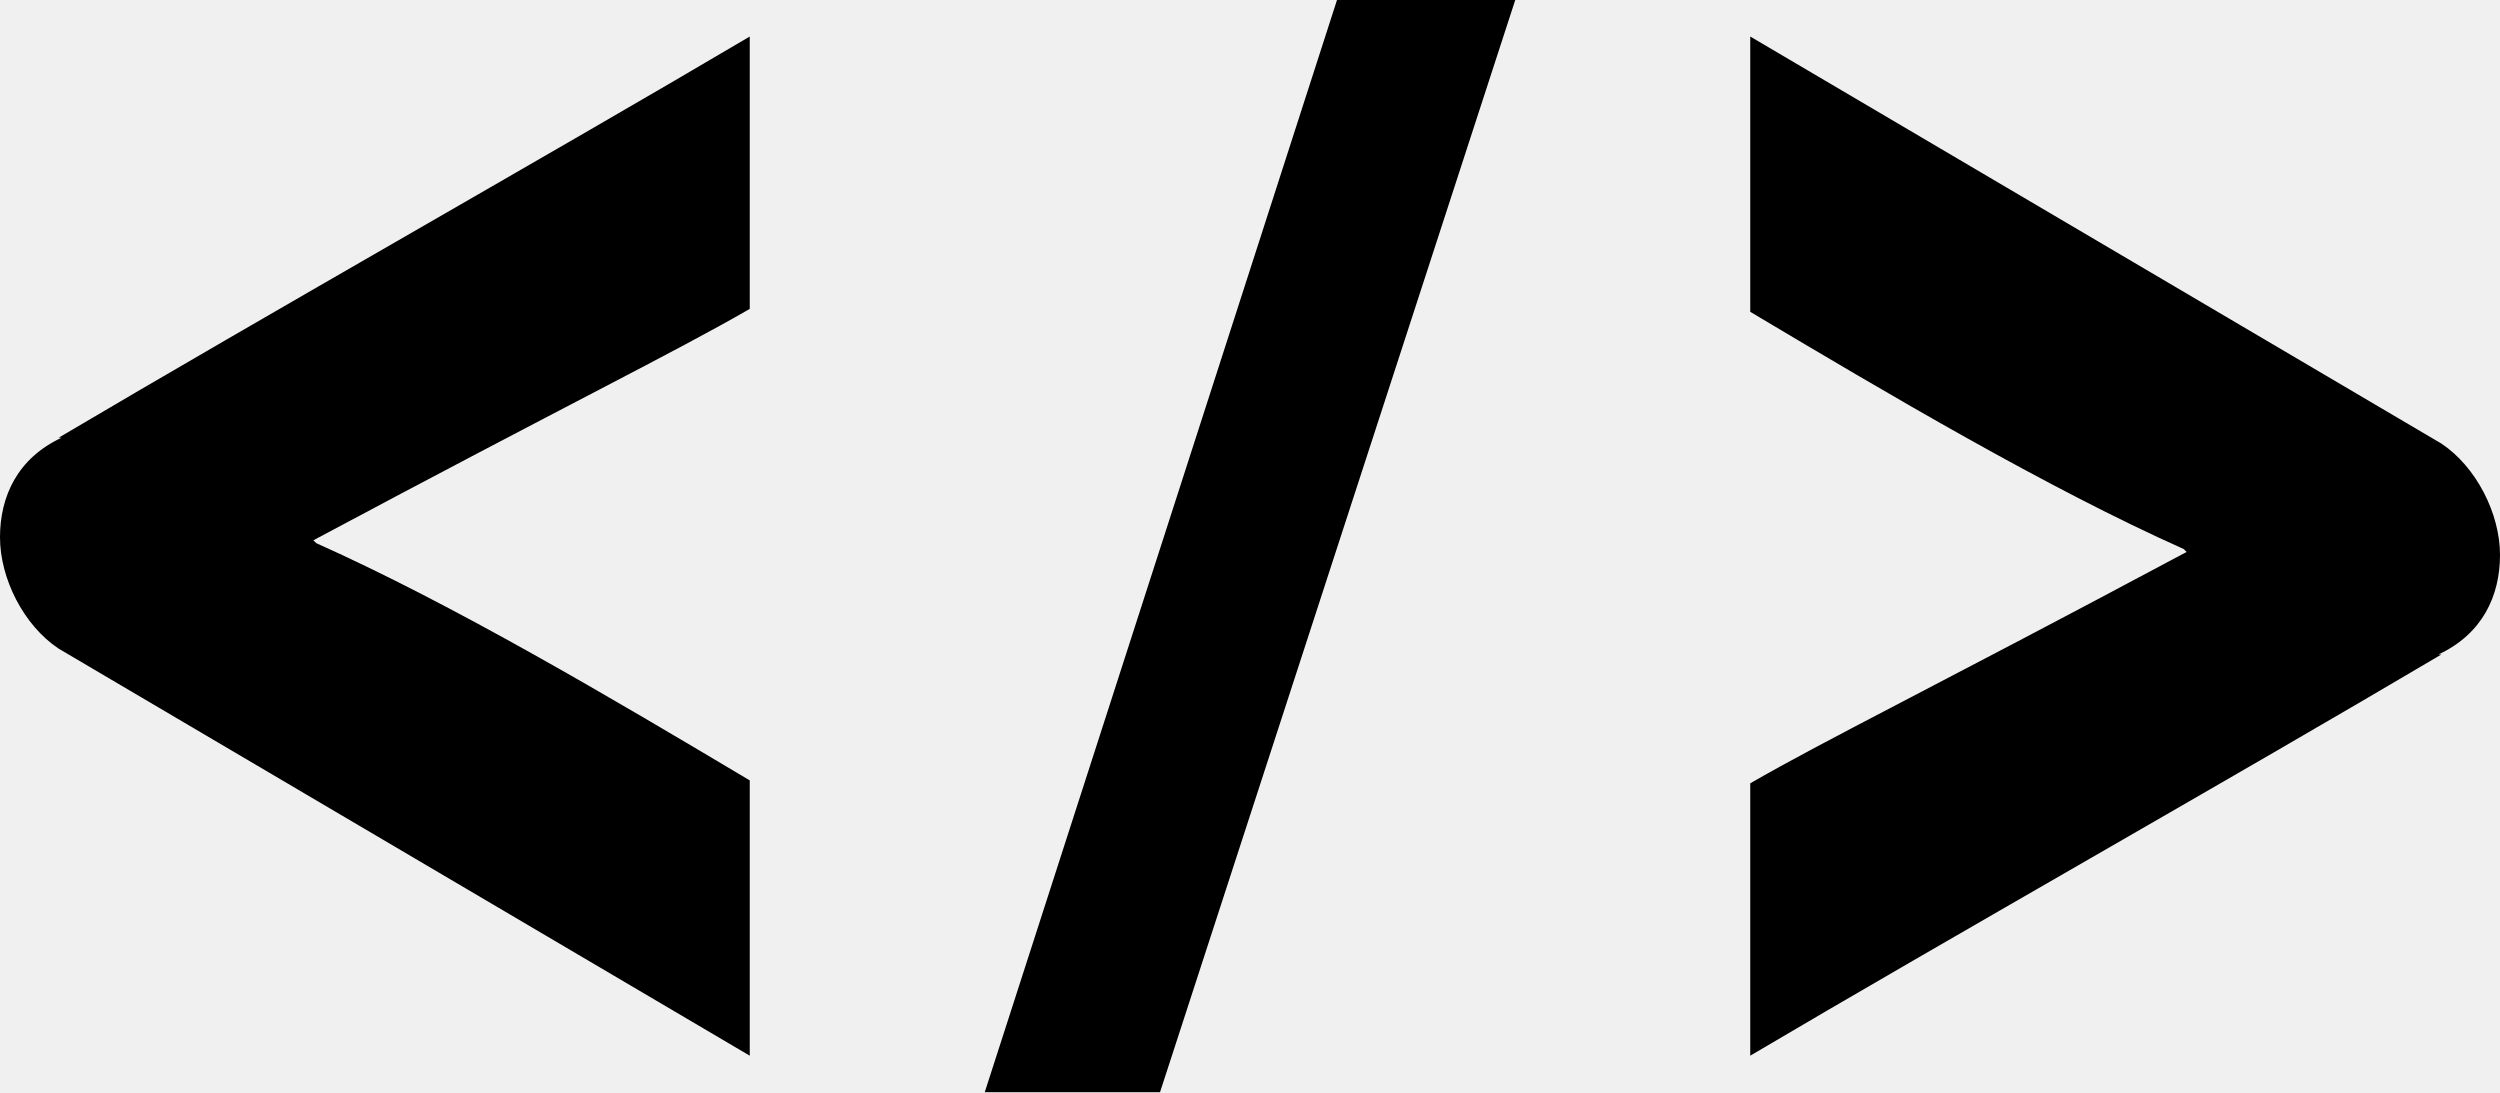
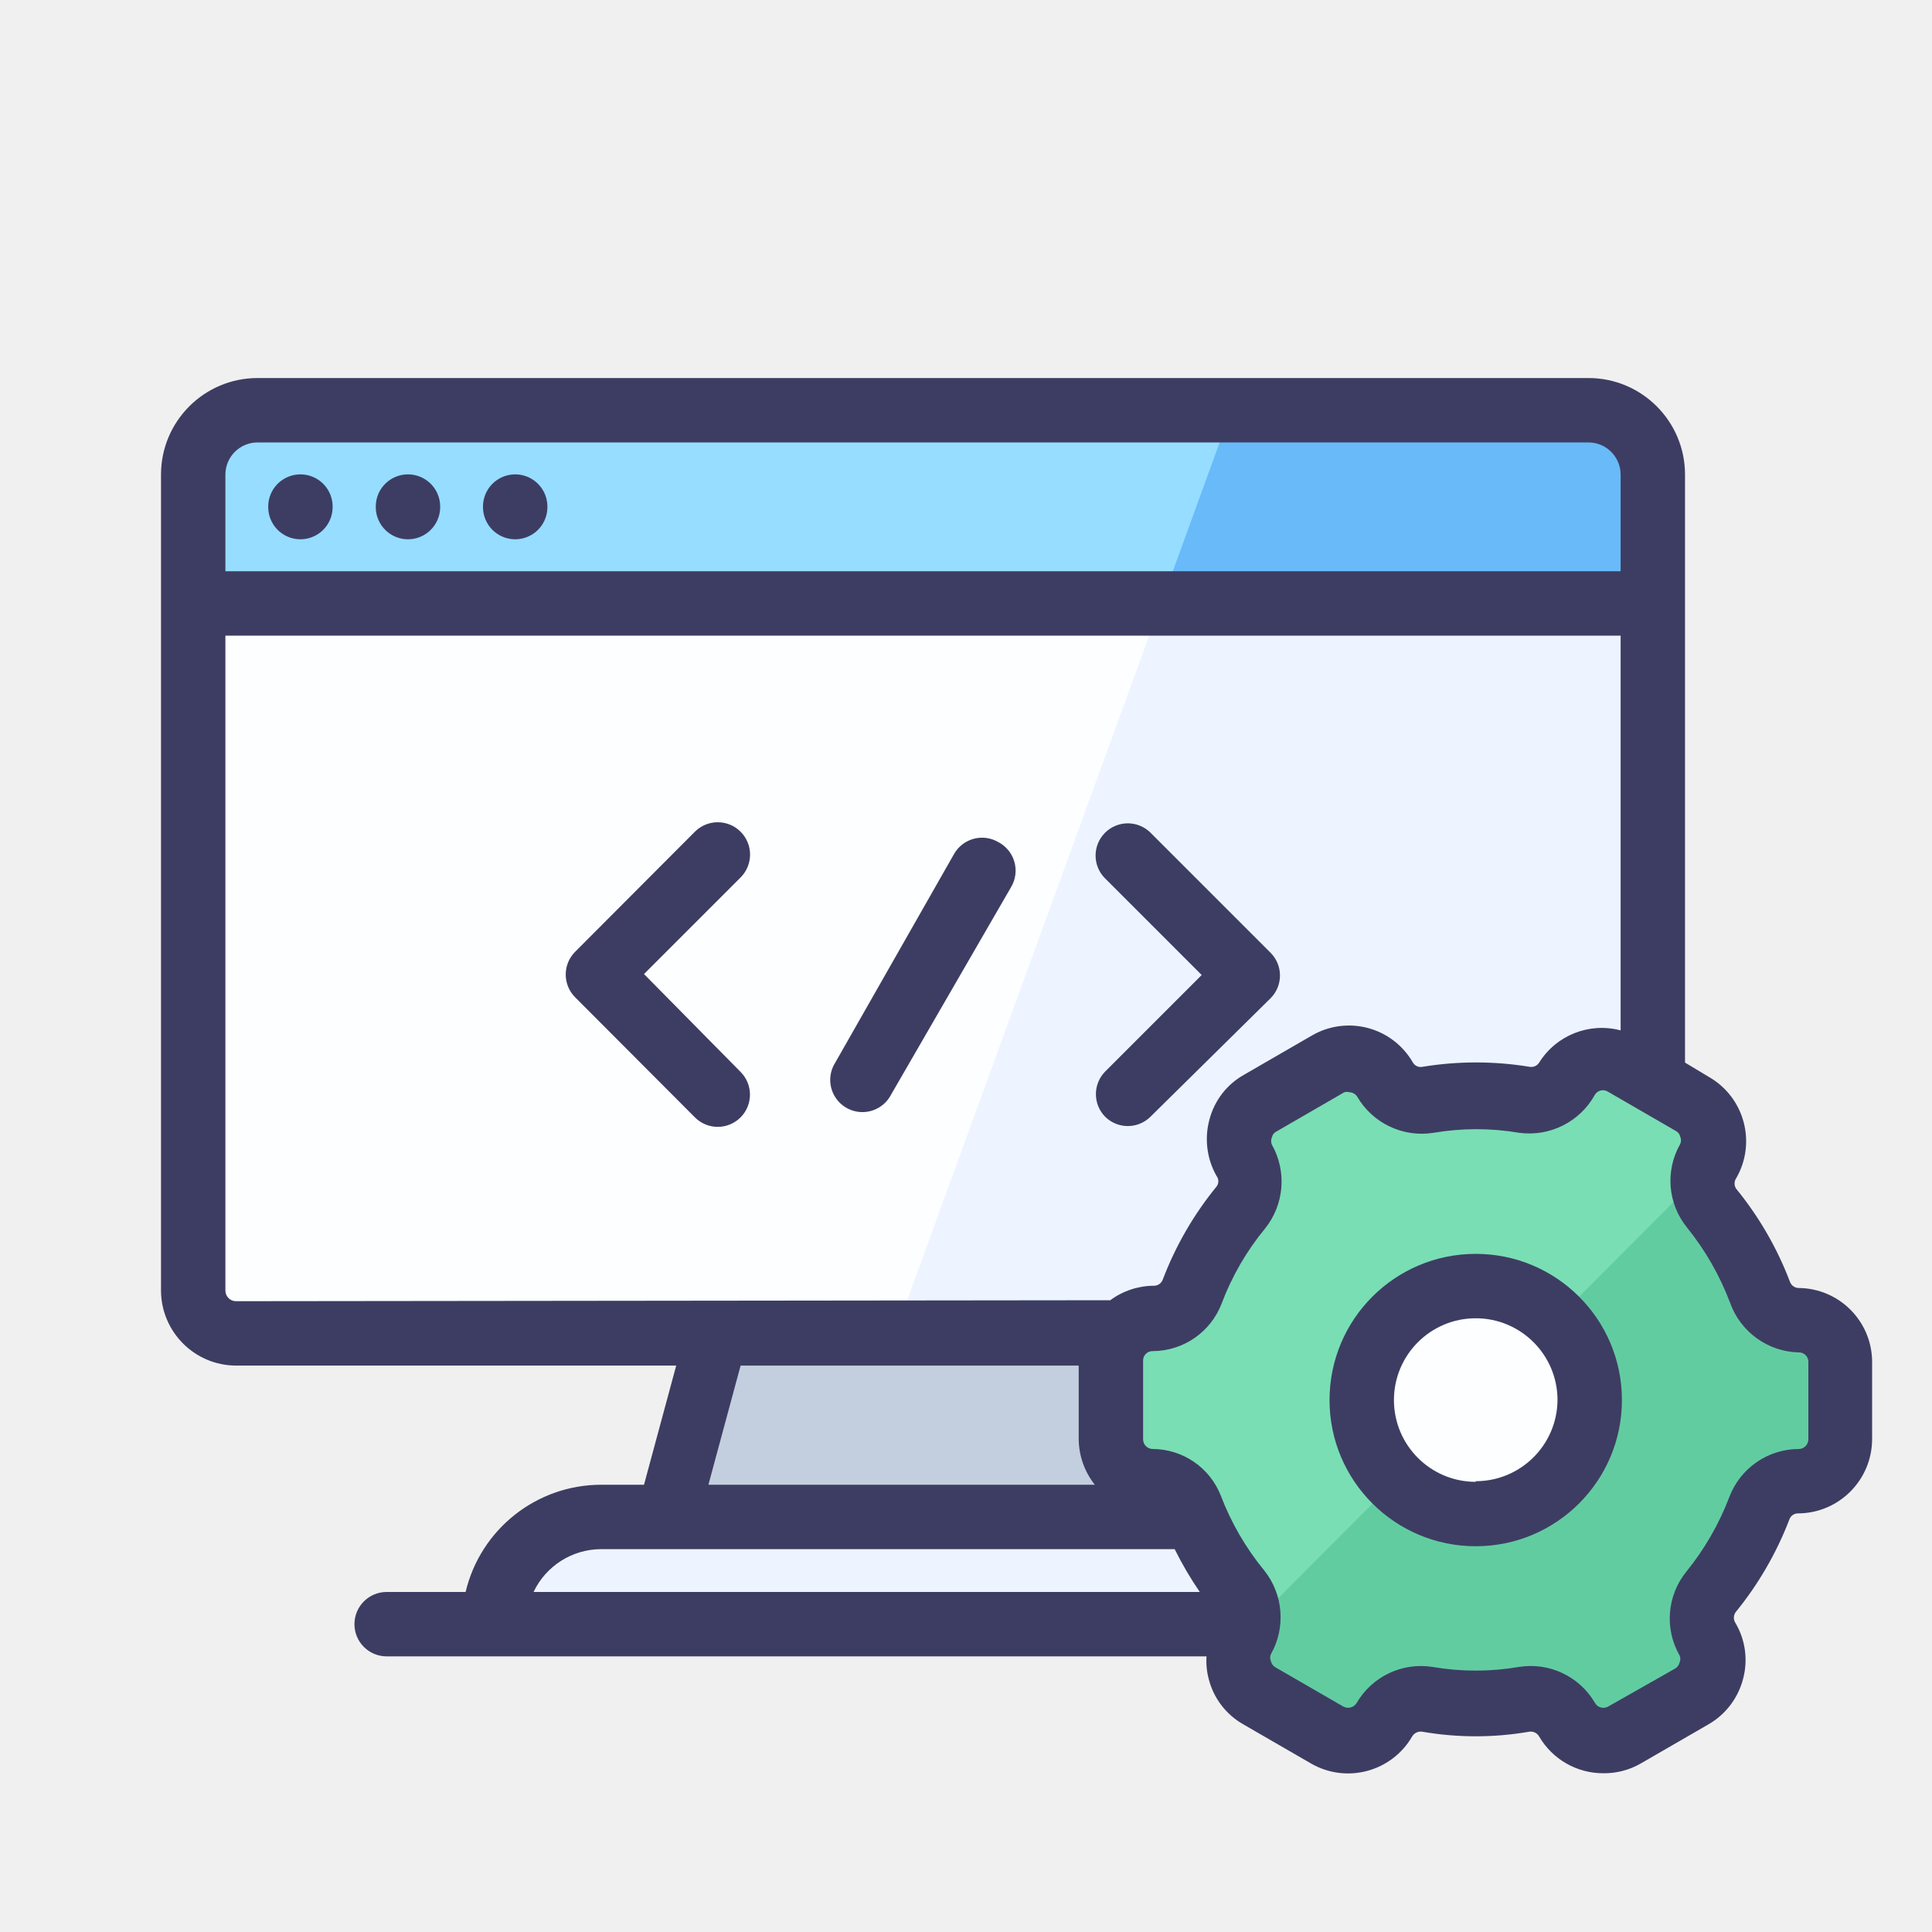
- <svg xmlns="http://www.w3.org/2000/svg" id="Layer_1" xml:space="preserve" viewBox="0 0 100 43.688" version="1.1">
-   <path id="path3045" style="display:none" display="none" d="m69.172-16.891c-0.191-0.192-0.502-0.192-0.695 0l-56.838 56.764c-0.192 0.191-0.192 0.501 0 0.692l19.207 19.184c0.096 0.095 0.222 0.143 0.348 0.143 0.125 0 0.251-0.048 0.347-0.143l56.839-56.765c0.093-0.092 0.145-0.216 0.145-0.347s-0.052-0.255-0.145-0.347l-19.208-19.181z" />
-   <path id="path3047" style="display:none" display="none" d="m96.846-19.036-6.319-6.311c-1.814-1.811-4.226-2.809-6.792-2.809-2.564 0-4.977 0.998-6.79 2.809l-6.319 6.311c-0.093 0.092-0.145 0.216-0.145 0.347 0 0.13 0.052 0.254 0.145 0.346l19.207 19.182c0.092 0.092 0.218 0.144 0.348 0.144 0.131 0 0.255-0.052 0.346-0.144l6.319-6.311c1.814-1.812 2.813-4.22 2.813-6.783 0-2.561-0.999-4.969-2.813-6.781z" />
-   <path id="path3049" style="display:none" display="none" d="m10.358 41.811c-0.122-0.121-0.296-0.172-0.464-0.129-0.167 0.04-0.3 0.165-0.351 0.33l-9.18 29.195c-0.055 0.178-0.01 0.369 0.127 0.498 0.094 0.091 0.217 0.139 0.342 0.139 0.054 0 0.11-0.011 0.164-0.029l28.387-10.012c0.159-0.056 0.278-0.188 0.315-0.354 0.037-0.164-0.012-0.337-0.132-0.455l-19.208-19.183z" />
-   <path id="path3051" d="m2.343 25.944c-1.405-0.938-2.343-2.811-2.343-4.452 0-1.64 0.703-3.162 2.46-3.982h-0.117c8.317-4.92 19.915-11.48 27.647-16.049v10.895c-3.046 1.757-7.146 3.749-17.455 9.255l0.117 0.116c5.506 2.461 11.832 6.209 17.338 9.489v11.012l-27.647-16.284z" />
-   <path id="path3053" d="m97.657 17.744c1.404 0.938 2.343 2.812 2.343 4.452s-0.703 3.162-2.461 3.982h0.118c-8.317 4.92-19.916 11.48-27.647 16.049v-10.895c3.046-1.756 7.146-3.748 17.455-9.254l-0.117-0.116c-5.505-2.461-11.832-6.209-17.338-9.489v-11.012l27.647 16.283z" />
-   <path id="path3055" d="m46.401 43.688h-7.011l14.09-43.688h7.13l-14.209 43.688z" />
-   <text id="text3057" y="-1337.156" x="-2321" font-size="177.33" style="font-size:177.33px;font-family:Courier-Bold">&lt;/&gt;</text>
+ <svg xmlns="http://www.w3.org/2000/svg" class="svg-icon" style="width: 2em; height: 2em;vertical-align: middle;fill: currentColor;overflow: hidden;" viewBox="0 0 1024 1024" version="1.1">
+   <path d="M204.8 860.843h568.832" fill="#FFFFFF" />
+   <path d="M136.533 217.429h705.365a34.133 34.133 0 0 1 34.133 34.133v432.469A22.699 22.699 0 0 1 853.333 706.731H125.099A22.699 22.699 0 0 1 102.4 684.032V251.563a34.133 34.133 0 0 1 34.133-34.133z" fill="#FCFEFF" />
+   <path d="M876.032 251.563v432.299A22.699 22.699 0 0 1 853.333 706.731H474.453l178.176-489.301h189.269a34.133 34.133 0 0 1 34.133 34.133z" fill="#EDF4FF" />
+   <path d="M716.8 860.843H261.632a57.003 57.003 0 0 1 57.003-56.832h341.333A56.832 56.832 0 0 1 716.8 860.843z" fill="#FFFFFF" />
+   <path d="M598.528 706.731h-218.453l-27.307 97.28h273.067l-27.307-97.28z" fill="#C3CFDE" />
+   <path d="M876.032 251.563v68.267H102.4v-68.267a34.133 34.133 0 0 1 34.133-34.133h705.365a34.133 34.133 0 0 1 34.133 34.133z" fill="#96DDFF" />
+   <path d="M841.899 217.429H652.629l-37.205 102.4h260.608v-68.267a34.133 34.133 0 0 0-34.133-34.133z" fill="#69BAF9" />
+   <path d="M716.8 860.843H261.632a57.003 57.003 0 0 1 57.003-56.832h341.333A56.832 56.832 0 0 1 716.8 860.843z" fill="#EDF4FF" />
+   <path d="M782.165 903.168a158.549 158.549 0 0 0 25.6-2.048 21.845 21.845 0 0 1 22.699 10.581 22.016 22.016 0 0 0 30.208 8.021l36.011-20.821a22.187 22.187 0 0 0 7.851-30.037 22.187 22.187 0 0 1 2.048-25.088 160.256 160.256 0 0 0 25.6-44.544 22.016 22.016 0 0 1 21.163-14.165 22.187 22.187 0 0 0 22.187-22.187v-41.643a22.187 22.187 0 0 0-22.187-22.187 22.016 22.016 0 0 1-20.651-14.336 162.645 162.645 0 0 0-25.6-44.544 21.845 21.845 0 0 1-2.56-24.917 22.357 22.357 0 0 0-8.192-30.379l-36.011-20.821a22.016 22.016 0 0 0-30.208 8.192 22.016 22.016 0 0 1-22.699 10.752 148.821 148.821 0 0 0-51.2 0 22.016 22.016 0 0 1-22.357-10.752 22.187 22.187 0 0 0-30.208-8.192l-36.011 20.821a22.357 22.357 0 0 0-8.192 30.379 21.845 21.845 0 0 1-2.048 24.917A162.645 162.645 0 0 0 631.467 684.715a22.016 22.016 0 0 1-20.48 15.019 22.187 22.187 0 0 0-22.187 22.187v40.96a22.187 22.187 0 0 0 22.187 22.187 22.016 22.016 0 0 1 20.651 14.165 160.256 160.256 0 0 0 25.6 44.544 22.187 22.187 0 0 1 2.048 25.088 22.187 22.187 0 0 0 8.192 30.208l36.011 20.821a22.016 22.016 0 0 0 30.379-8.021 21.845 21.845 0 0 1 22.699-10.581 158.549 158.549 0 0 0 25.6 1.877z" fill="#79DEB4" />
+   <path d="M975.531 721.067v41.643a22.187 22.187 0 0 1-22.187 22.187 22.187 22.187 0 0 0-20.651 14.336 162.645 162.645 0 0 1-25.6 44.544 22.528 22.528 0 0 0-4.949 13.995 20.992 20.992 0 0 0 2.901 10.923 22.357 22.357 0 0 1-8.192 30.379l-36.011 20.821a22.016 22.016 0 0 1-30.208-8.192 22.016 22.016 0 0 0-22.699-10.752 148.821 148.821 0 0 1-51.2 0 22.016 22.016 0 0 0-22.699 10.752 22.187 22.187 0 0 1-30.208 8.192l-36.011-20.821a22.357 22.357 0 0 1-8.192-30.379 20.821 20.821 0 0 0 2.389-6.144l240.64-241.152a21.675 21.675 0 0 0 4.437 18.773 162.645 162.645 0 0 1 25.6 44.544 22.187 22.187 0 0 0 20.651 14.336 22.187 22.187 0 0 1 22.187 22.016z" fill="#62CCA1" />
+   <path d="M782.165 742.059m-60.416 0a60.416 60.416 0 1 0 120.832 0 60.416 60.416 0 1 0-120.832 0Z" fill="#FCFEFF" />
+   <path d="M159.232 268.629m-17.067 0a17.067 17.067 0 1 0 34.133 0 17.067 17.067 0 1 0-34.133 0Z" fill="#3D3D63" />
+   <path d="M273.067 268.629m-17.067 0a17.067 17.067 0 1 0 34.133 0 17.067 17.067 0 1 0-34.133 0Z" fill="#3D3D63" />
+   <path d="M216.235 268.629m-17.067 0a17.067 17.067 0 1 0 34.133 0 17.067 17.067 0 1 0-34.133 0Z" fill="#3D3D63" />
+   <path d="M341.333 516.267l51.2-51.2a17.067 17.067 0 1 0-24.235-24.235l-63.488 63.659a17.067 17.067 0 0 0 0 24.064l63.488 63.659a17.067 17.067 0 0 0 24.235 0 17.067 17.067 0 0 0 0-24.064zM585.728 591.872a17.067 17.067 0 0 0 24.064 0L673.451 529.067a17.067 17.067 0 0 0 0-24.064l-63.659-63.659a17.067 17.067 0 0 0-24.064 24.235l51.2 51.2-51.2 51.2a17.067 17.067 0 0 0 0 23.893zM529.067 446.293a17.067 17.067 0 0 0-23.381 6.315L442.709 563.2a17.067 17.067 0 1 0 29.525 17.067l63.659-110.08a17.067 17.067 0 0 0-6.827-23.893z" fill="#3D3D63" />
+   <path d="M953.344 682.667a4.949 4.949 0 0 1-4.608-3.243 178.005 178.005 0 0 0-28.501-49.323 4.949 4.949 0 0 1 0-5.632 39.253 39.253 0 0 0-14.336-53.589l-12.8-7.68V251.563a51.2 51.2 0 0 0-51.2-51.2H136.533a51.2 51.2 0 0 0-51.2 51.2v432.469a39.936 39.936 0 0 0 39.765 39.765H358.4l-17.067 63.147h-22.699a73.899 73.899 0 0 0-71.851 56.832H204.8a17.067 17.067 0 0 0 0 34.133h434.688a36.181 36.181 0 0 0 1.195 12.117 38.4 38.4 0 0 0 18.261 23.893l36.011 20.821a39.253 39.253 0 0 0 53.589-14.507 5.291 5.291 0 0 1 5.291-2.389 166.229 166.229 0 0 0 56.661 0 5.12 5.12 0 0 1 5.291 2.56 39.253 39.253 0 0 0 34.133 19.456 38.741 38.741 0 0 0 19.627-5.12l36.011-20.821a39.083 39.083 0 0 0 18.261-23.893 38.571 38.571 0 0 0-3.925-29.696 5.12 5.12 0 0 1 0-5.803 179.541 179.541 0 0 0 28.501-49.152 4.779 4.779 0 0 1 4.608-3.243 39.424 39.424 0 0 0 39.253-39.253v-41.643A39.253 39.253 0 0 0 953.344 682.667zM119.467 251.563a17.067 17.067 0 0 1 17.067-17.067h705.365a17.067 17.067 0 0 1 17.067 17.067v51.2H119.467z m5.632 438.101a5.632 5.632 0 0 1-5.632-5.632V336.896h739.499V546.133a39.083 39.083 0 0 0-43.179 17.067 4.949 4.949 0 0 1-5.12 2.219 175.275 175.275 0 0 0-56.661 0 4.779 4.779 0 0 1-5.12-2.219 39.083 39.083 0 0 0-53.589-14.336l-36.011 20.821a38.229 38.229 0 0 0-18.261 23.723 39.595 39.595 0 0 0 3.755 29.867 4.608 4.608 0 0 1 0 5.632 178.005 178.005 0 0 0-28.501 49.323 4.949 4.949 0 0 1-4.608 3.243 39.083 39.083 0 0 0-23.211 7.68zM580.267 786.944H375.467l17.067-63.147h179.2v39.083a39.595 39.595 0 0 0 8.533 24.064z m-261.461 34.133h303.787a187.733 187.733 0 0 0 13.312 22.699H282.795a39.765 39.765 0 0 1 35.84-22.699z m639.659-58.197a5.12 5.12 0 0 1-5.12 5.12 39.424 39.424 0 0 0-36.693 25.259 144.384 144.384 0 0 1-22.869 39.765 39.424 39.424 0 0 0-3.584 44.373 4.437 4.437 0 0 1 0 3.755 4.949 4.949 0 0 1-2.389 3.243L852.309 904.533a5.12 5.12 0 0 1-6.997-2.048 39.424 39.424 0 0 0-40.448-18.944 135.168 135.168 0 0 1-45.397 0 39.424 39.424 0 0 0-40.448 19.115 5.291 5.291 0 0 1-6.997 1.877l-36.011-20.821a4.949 4.949 0 0 1-2.389-3.243 4.437 4.437 0 0 1 0-3.755 39.765 39.765 0 0 0-3.584-44.373 142.507 142.507 0 0 1-23.04-39.765A38.912 38.912 0 0 0 610.987 768a5.12 5.12 0 0 1-5.12-5.12v-41.643a4.949 4.949 0 0 1 5.12-5.12 39.253 39.253 0 0 0 36.523-25.259 140.117 140.117 0 0 1 23.04-39.765 39.765 39.765 0 0 0 3.584-44.373 4.779 4.779 0 0 1 0-3.925 4.437 4.437 0 0 1 2.389-3.072l36.011-20.821a4.779 4.779 0 0 1 2.56 0 5.12 5.12 0 0 1 4.267 2.389 39.595 39.595 0 0 0 40.448 19.115 135.168 135.168 0 0 1 45.397 0A39.765 39.765 0 0 0 845.312 580.267a4.949 4.949 0 0 1 6.827-1.707l36.011 20.821a4.437 4.437 0 0 1 2.389 3.072 4.779 4.779 0 0 1 0 3.925 39.253 39.253 0 0 0 3.584 44.203 145.237 145.237 0 0 1 22.869 39.936A39.595 39.595 0 0 0 953.344 716.8a4.949 4.949 0 0 1 5.12 5.12z" fill="#3D3D63" />
+   <path d="M782.165 664.576a77.483 77.483 0 1 0 77.483 77.483 77.483 77.483 0 0 0-77.483-77.483z m0 120.832a43.349 43.349 0 1 1 43.349-43.349A43.349 43.349 0 0 1 782.165 785.067z" fill="#3D3D63" />
</svg>
